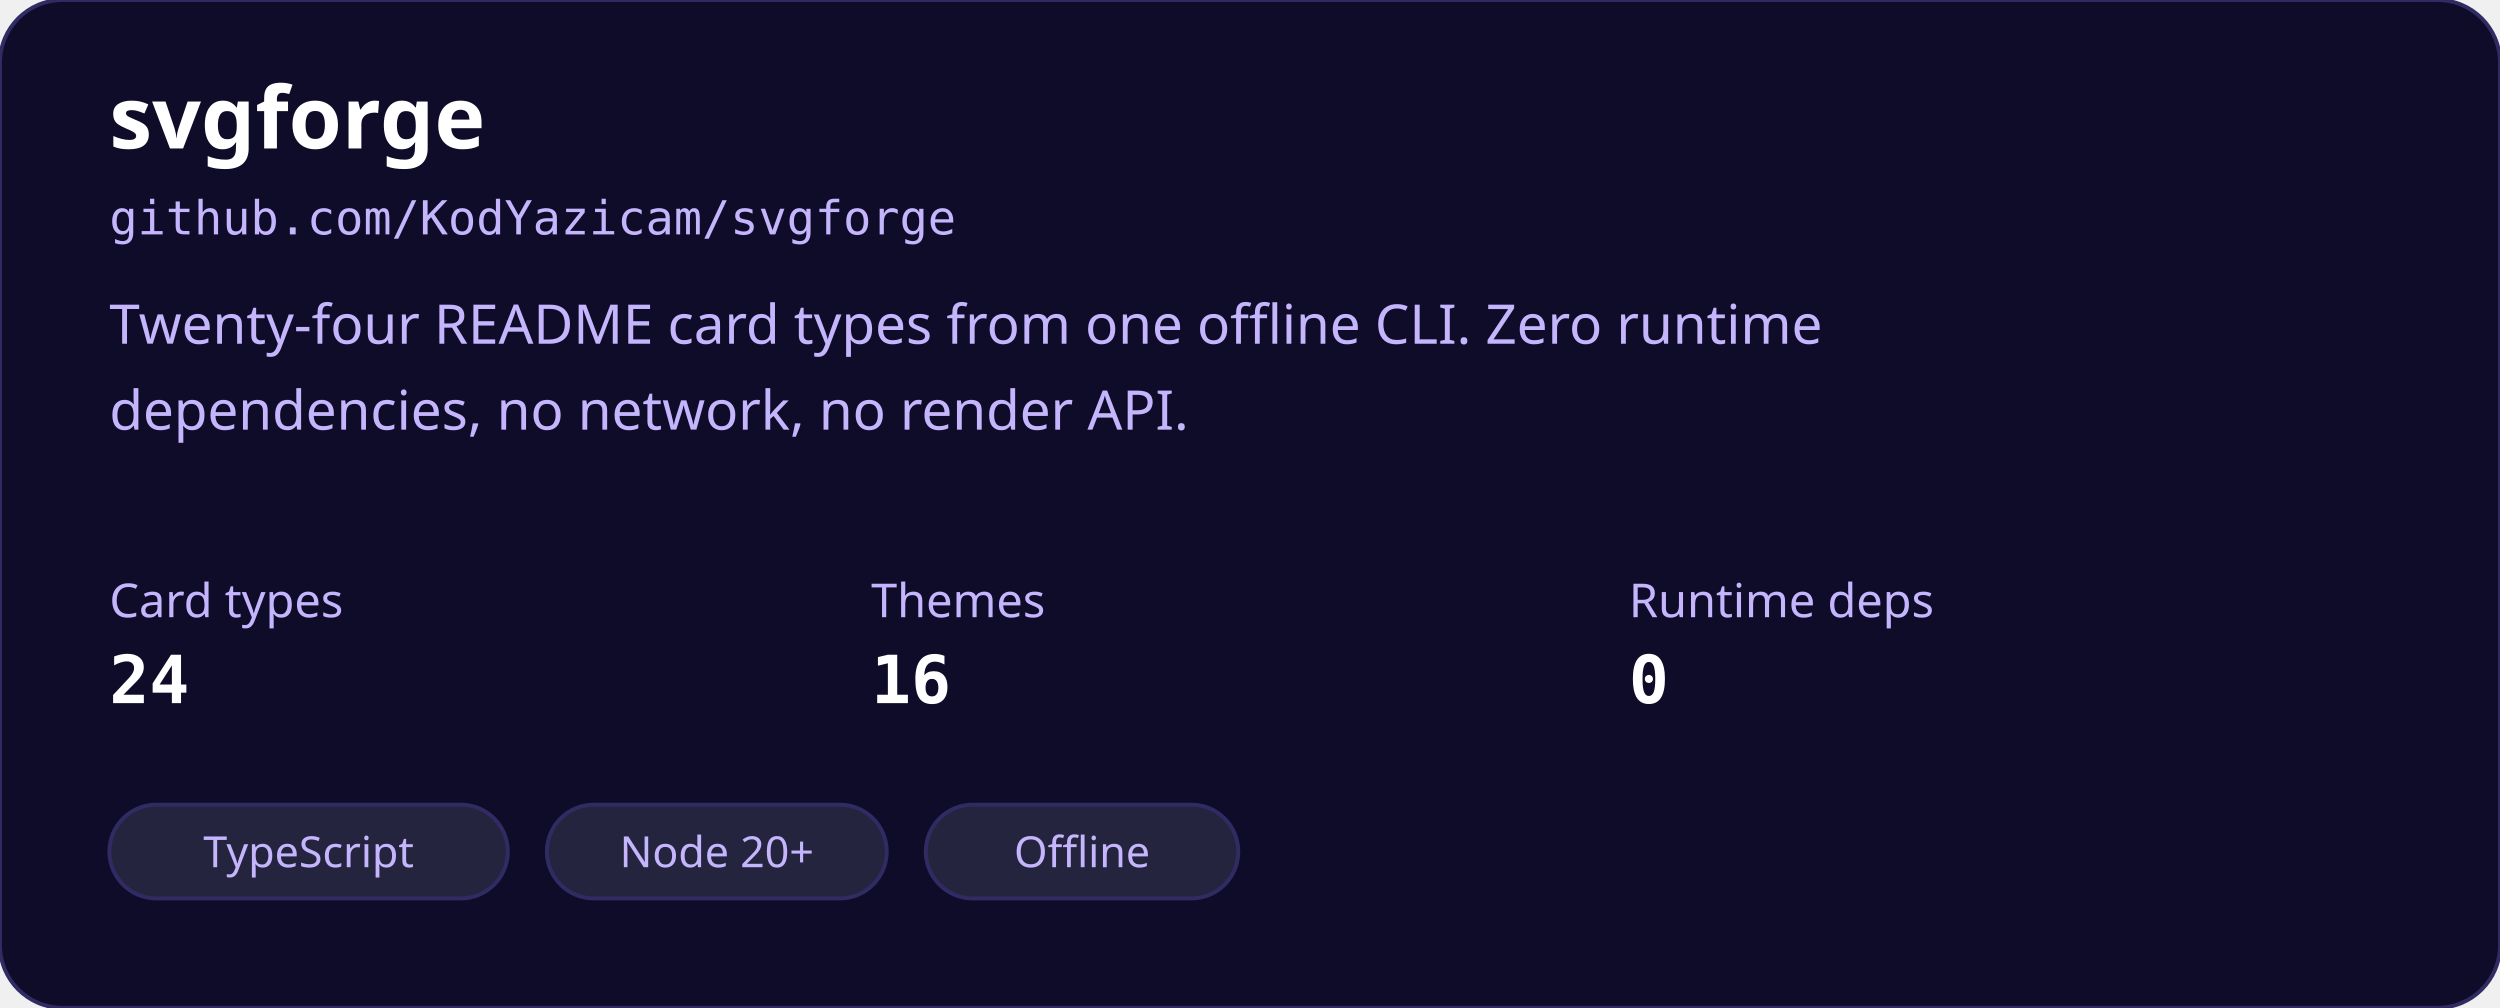
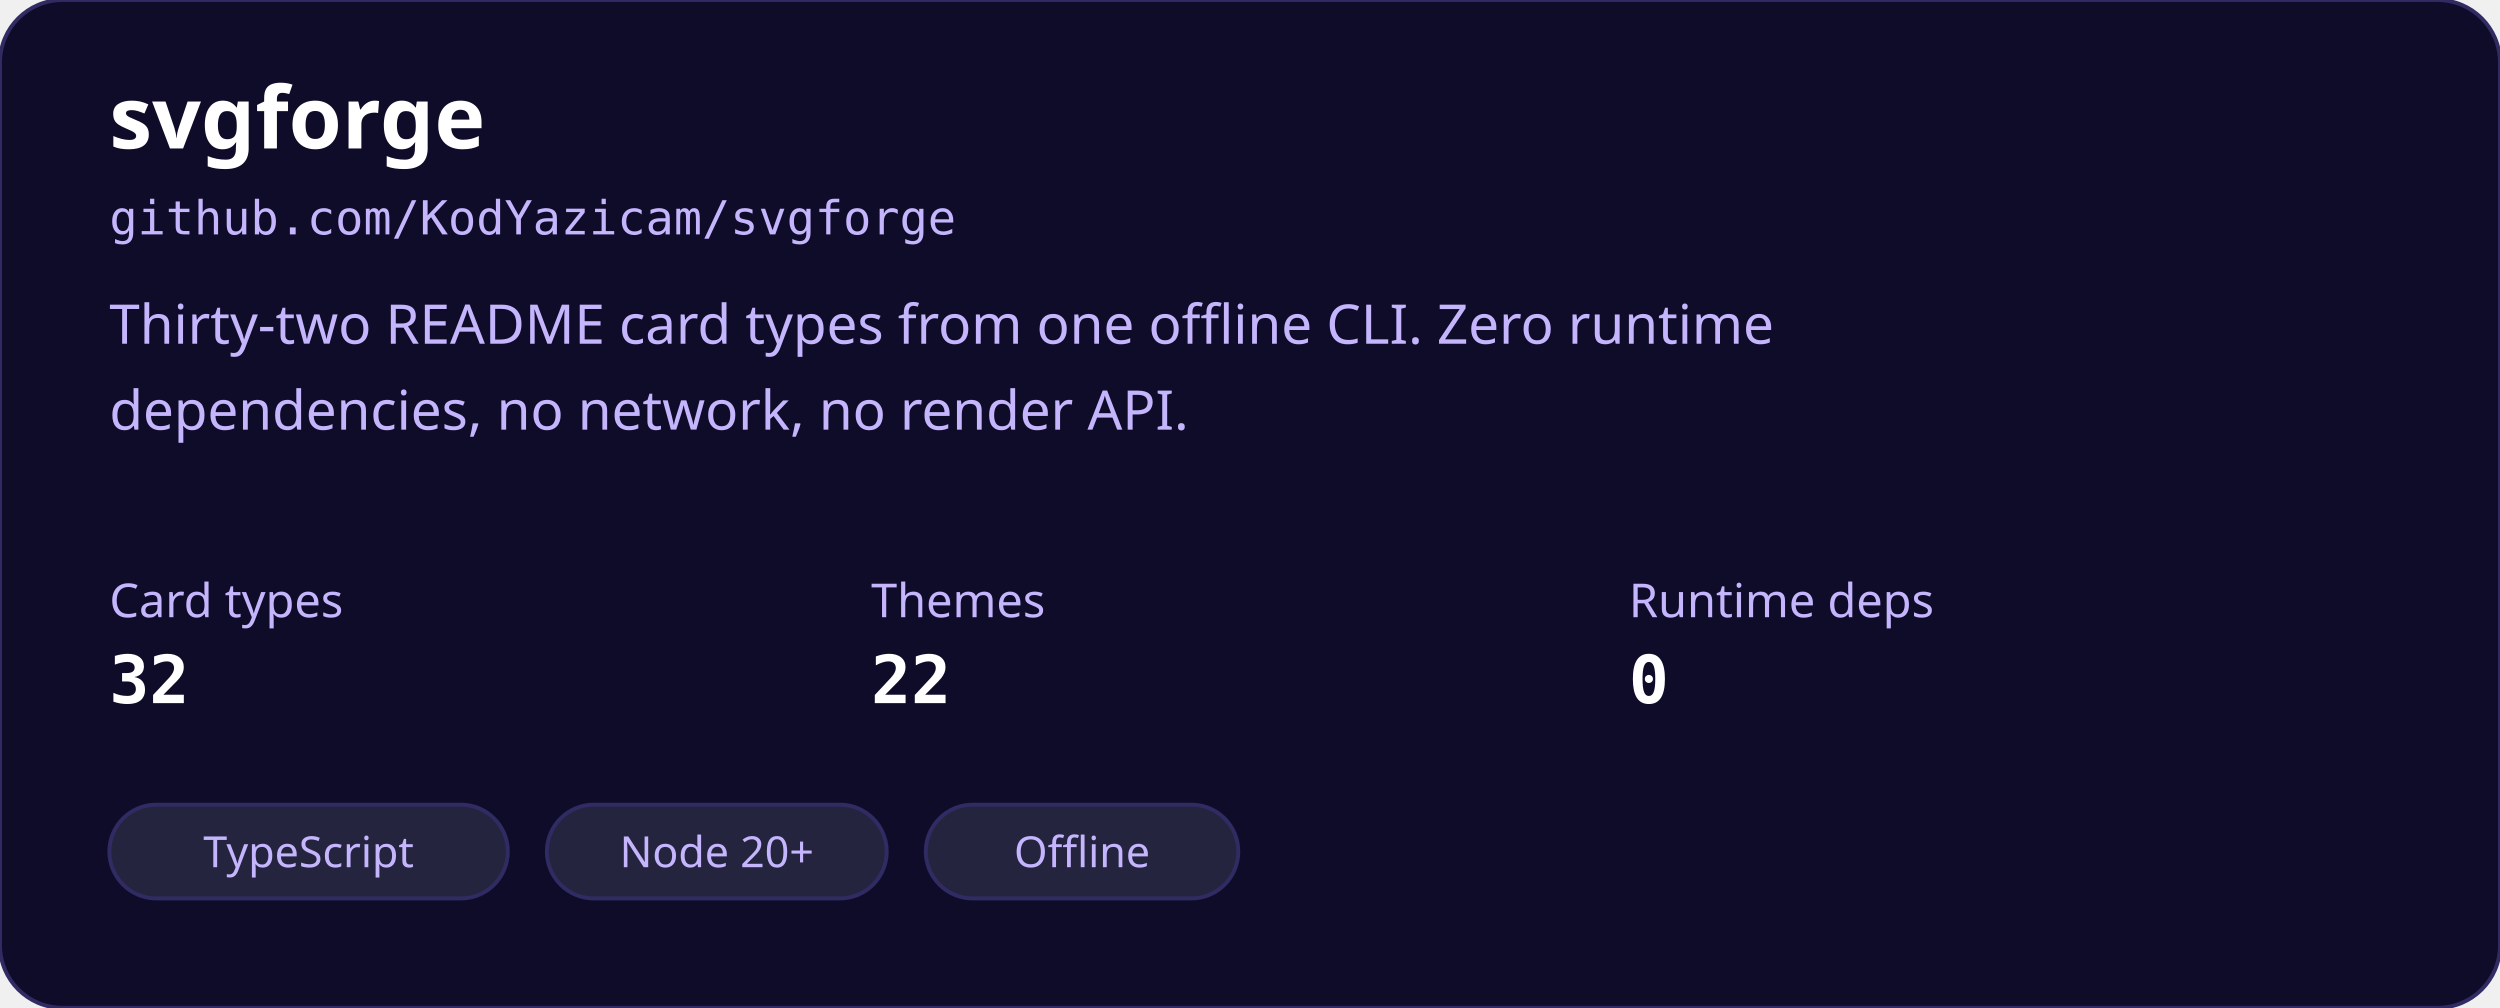
<svg xmlns="http://www.w3.org/2000/svg" width="640" height="258" viewBox="0 0 640 258" role="img" aria-label="svgforge">
  <rect width="640" height="258" rx="16" fill="#0f0c29" stroke="#302b63" />
  <text x="28" y="38" fill="#ffffff" font-family="ui-sans-serif, system-ui, sans-serif" font-size="22" font-weight="700">svgforge</text>
  <text x="28" y="60" fill="#c4b5fd" font-family="ui-monospace, SFMono-Regular, Menlo, monospace" font-size="12">github.com/KodYazicam/svgforge</text>
-   <text x="28" y="88" fill="#c4b5fd" font-family="ui-sans-serif, system-ui, sans-serif" font-size="14">Twenty-four README card types from one offline CLI. Zero runtime</text>
+   <text x="28" y="88" fill="#c4b5fd" font-family="ui-sans-serif, system-ui, sans-serif" font-size="14">Thirty-two README card types from one offline CLI. Zero runtime</text>
  <text x="28" y="110" fill="#c4b5fd" font-family="ui-sans-serif, system-ui, sans-serif" font-size="14">dependencies, no network, no render API.</text>
  <text x="28" y="158" fill="#c4b5fd" font-family="ui-sans-serif, system-ui, sans-serif" font-size="12">Card types</text>
-   <text x="28" y="180" fill="#ffffff" font-family="ui-monospace, SFMono-Regular, Menlo, monospace" font-size="17" font-weight="700">24</text>
+   <text x="28" y="180" fill="#ffffff" font-family="ui-monospace, SFMono-Regular, Menlo, monospace" font-size="17" font-weight="700">32</text>
  <text x="223" y="158" fill="#c4b5fd" font-family="ui-sans-serif, system-ui, sans-serif" font-size="12">Themes</text>
-   <text x="223" y="180" fill="#ffffff" font-family="ui-monospace, SFMono-Regular, Menlo, monospace" font-size="17" font-weight="700">16</text>
+   <text x="223" y="180" fill="#ffffff" font-family="ui-monospace, SFMono-Regular, Menlo, monospace" font-size="17" font-weight="700">22</text>
  <text x="417" y="158" fill="#c4b5fd" font-family="ui-sans-serif, system-ui, sans-serif" font-size="12">Runtime deps</text>
  <text x="417" y="180" fill="#ffffff" font-family="ui-monospace, SFMono-Regular, Menlo, monospace" font-size="17" font-weight="700">0</text>
  <rect x="28" y="206" width="102" height="24" rx="12" fill="#24243e" stroke="#302b63" />
  <text x="79" y="222" text-anchor="middle" fill="#c4b5fd" font-family="ui-sans-serif, system-ui, sans-serif" font-size="11">TypeScript</text>
  <rect x="140" y="206" width="87" height="24" rx="12" fill="#24243e" stroke="#302b63" />
  <text x="183.5" y="222" text-anchor="middle" fill="#c4b5fd" font-family="ui-sans-serif, system-ui, sans-serif" font-size="11">Node 20+</text>
  <rect x="237" y="206" width="80" height="24" rx="12" fill="#24243e" stroke="#302b63" />
  <text x="277" y="222" text-anchor="middle" fill="#c4b5fd" font-family="ui-sans-serif, system-ui, sans-serif" font-size="11">Offline</text>
</svg>
